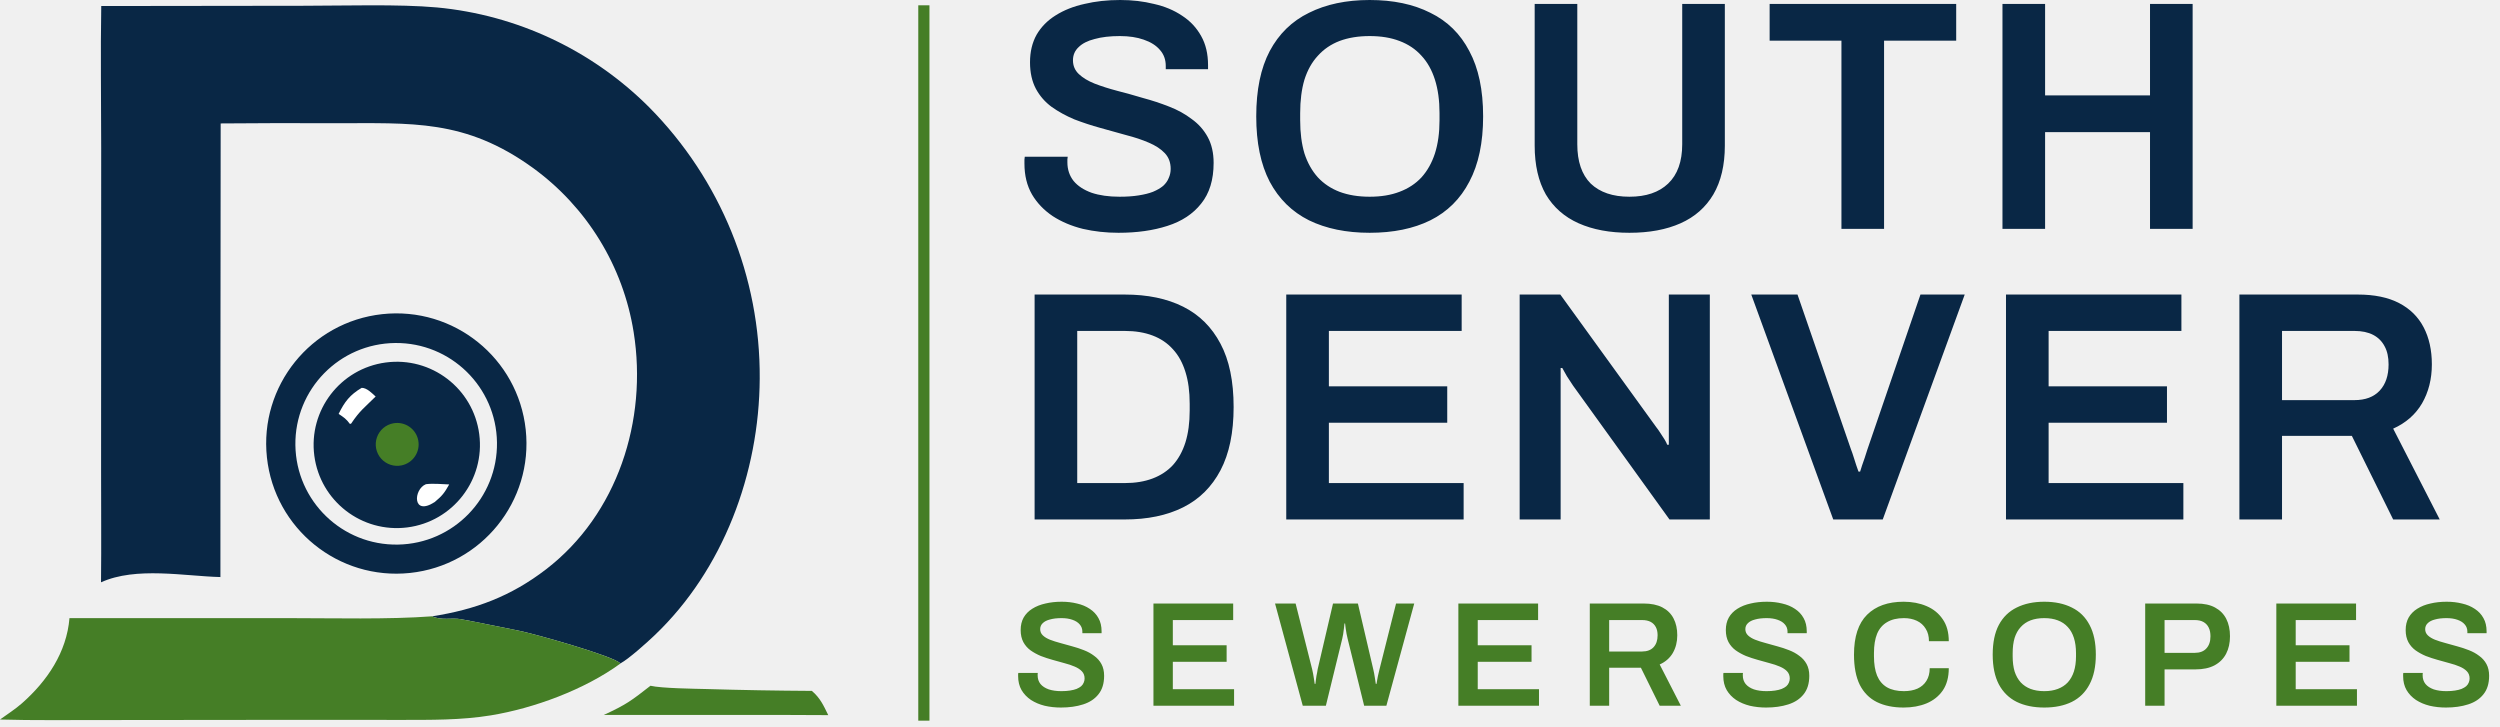
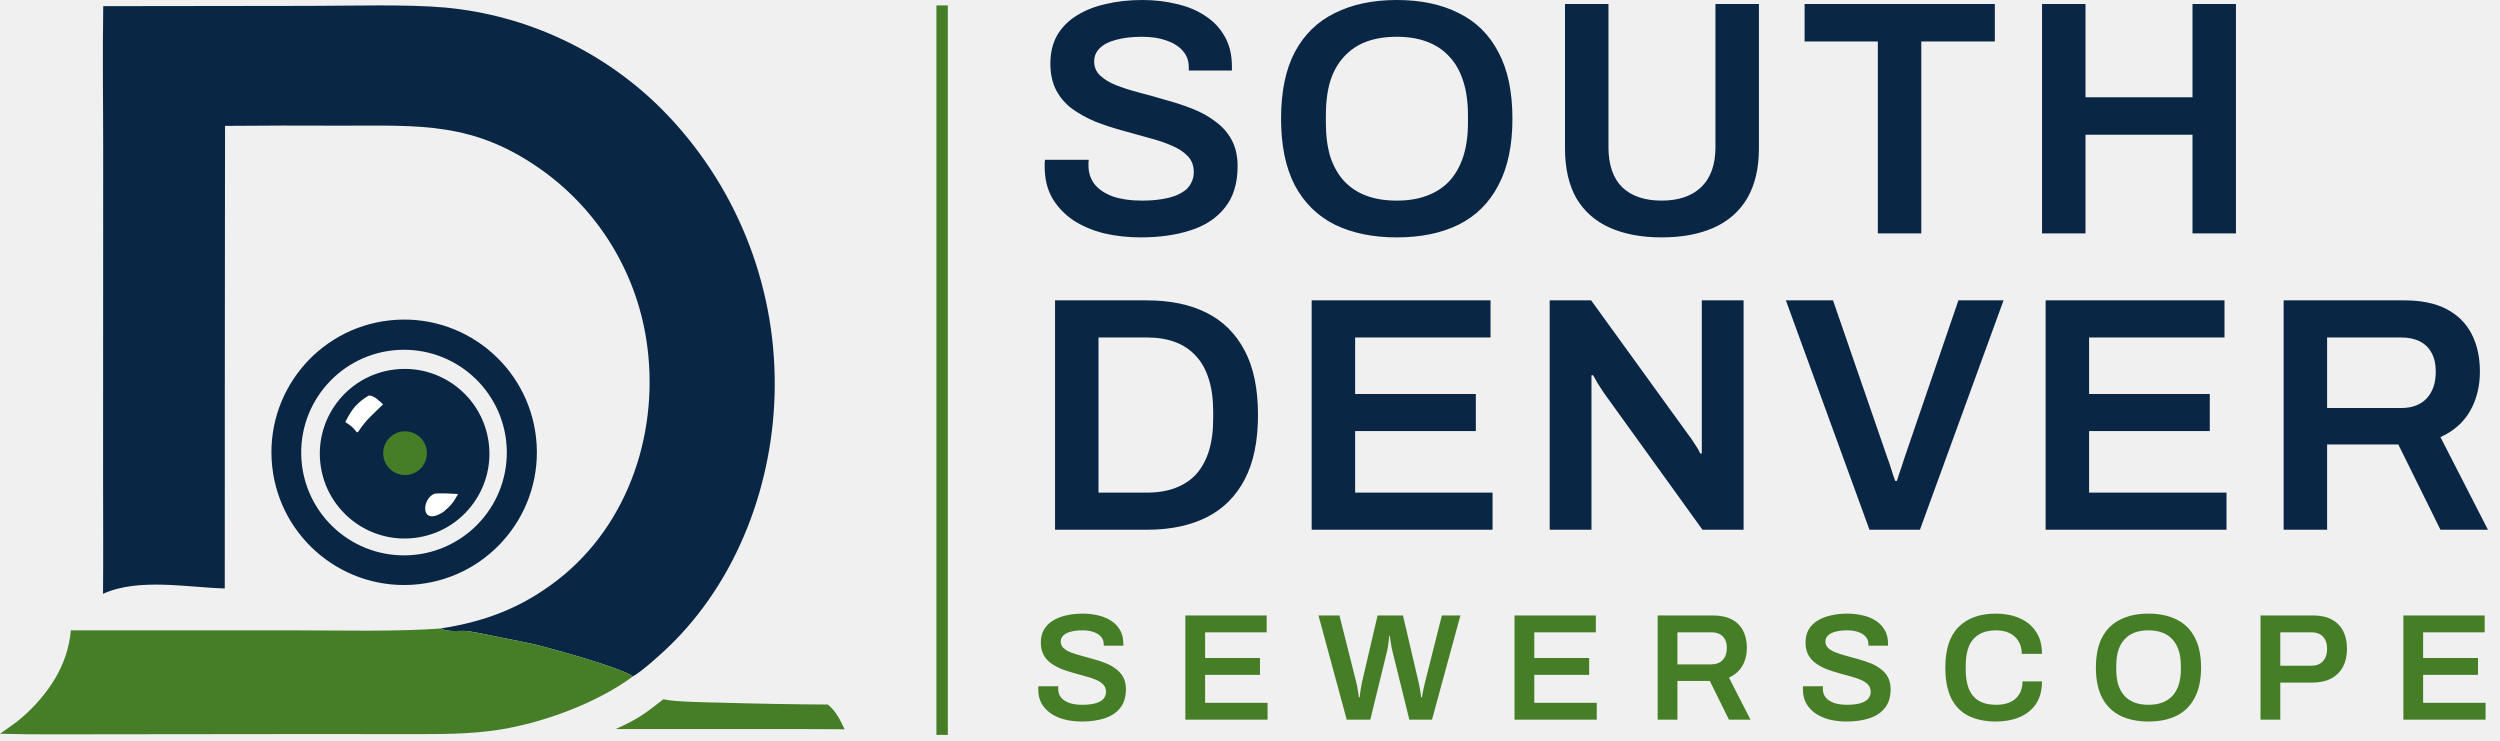
- <svg xmlns="http://www.w3.org/2000/svg" width="671" height="195" viewBox="0 0 671 195" fill="none">
+ <svg xmlns="http://www.w3.org/2000/svg" width="658" height="195" viewBox="0 0 658 195" fill="none">
  <path d="M27.176 1.619L81.618 1.547C92.255 1.544 107.118 1.073 117.251 1.995C138.805 4.013 158.974 13.504 174.268 28.825C193.422 48.176 204.086 74.355 203.909 101.582C203.789 126.955 194.134 152.952 175.692 170.513C173.689 172.42 168.87 176.776 166.511 178.068C164.782 176.091 142.978 169.99 139.163 169.26C134.491 168.367 128.513 167.048 123.675 166.185C121.213 165.746 118.557 166.604 115.96 165.418C127.576 163.626 137.185 160.023 146.576 152.796C165.75 138.04 173.84 112.818 170.081 89.199C167.272 71.452 157.516 55.553 142.965 45.012C124.805 31.915 110.565 33.09 89.763 33.075C79.584 33.019 69.406 33.038 59.227 33.132L59.169 102.031L59.16 154.88C49.681 154.659 36.48 152.009 27.114 156.295C27.232 146.122 27.11 135.816 27.131 125.626L27.16 39.703C27.164 27.115 26.953 14.157 27.176 1.619Z" fill="#092745" />
  <path d="M102.58 84.32C121.783 82.223 139.043 96.11 141.104 115.317C143.165 134.524 129.245 151.757 110.035 153.782C90.875 155.802 73.698 141.928 71.642 122.772C69.586 103.616 83.428 86.412 102.58 84.32ZM106.1 92.062C91.106 92.192 79.078 104.491 79.281 119.483C79.484 134.476 91.841 146.444 106.833 146.168C121.722 145.893 133.59 133.639 133.388 118.75C133.186 103.86 120.99 91.933 106.1 92.062Z" fill="#092745" />
  <path d="M103.522 97.295C115.771 95.648 127.026 104.268 128.629 116.522C130.232 128.777 121.572 140.001 109.312 141.56C97.114 143.111 85.958 134.505 84.364 122.312C82.769 110.119 91.335 98.933 103.522 97.295Z" fill="#092745" />
  <path d="M105.605 113.607C108.698 113.062 111.657 115.096 112.256 118.179C112.855 121.262 110.872 124.255 107.8 124.907C105.765 125.339 103.656 124.639 102.282 123.077C100.909 121.515 100.485 119.333 101.174 117.37C101.863 115.407 103.557 113.969 105.605 113.607Z" fill="#457E26" />
  <path d="M97.081 104.095C98.477 104.098 99.804 105.506 100.823 106.425C97.843 109.401 96.639 110.123 94.232 113.714L93.904 113.774C92.963 112.461 92.226 111.971 90.889 111.092C92.482 107.833 93.951 105.934 97.081 104.095Z" fill="white" />
  <path d="M114.319 129.959C116.02 129.717 118.765 129.937 120.565 130.024C119.295 132.307 118.666 133.086 116.671 134.753C110.606 138.67 110.936 131.304 114.319 129.959Z" fill="white" />
-   <path d="M18.646 165.912L77.418 165.905C89.314 165.908 104.368 166.291 115.96 165.418C118.557 166.604 121.213 165.746 123.675 166.185C128.513 167.048 134.491 168.367 139.163 169.26C142.978 169.99 164.782 176.091 166.51 178.068C166.486 178.095 166.461 178.121 166.436 178.148C156.867 185.118 143.271 190.108 131.786 191.996C123.711 193.323 115.411 193.212 107.599 193.224L81.134 193.205L27.247 193.263C18.181 193.241 9.053 193.389 0 193.12C1.97 191.691 4.056 190.378 5.88 188.773C12.672 182.795 17.898 175.061 18.646 165.912Z" fill="#457E26" />
+   <path d="M18.646 165.912L77.418 165.905C89.314 165.908 104.368 166.291 115.96 165.418C118.557 166.604 121.213 165.746 123.675 166.185C128.512 167.048 134.49 168.367 139.163 169.26C142.978 169.99 164.782 176.091 166.51 178.068C166.486 178.095 166.461 178.121 166.436 178.148C156.867 185.118 143.271 190.108 131.786 191.996C123.711 193.323 115.411 193.212 107.599 193.224L81.134 193.205L27.247 193.263C18.181 193.241 9.053 193.389 0 193.12C1.97 191.691 4.056 190.378 5.88 188.773C12.672 182.795 17.898 175.061 18.646 165.912Z" fill="#457E26" />
  <path d="M174.587 184.057C177.525 184.752 186.384 184.855 189.573 184.938C199.014 185.216 208.459 185.381 217.904 185.435C220.166 187.367 221.029 189.345 222.304 191.941L210.801 191.891L162.035 191.897C168.109 189.102 169.393 188.108 174.587 184.057Z" fill="#457E26" />
  <path d="M277.688 139.424V79.056H301.888C307.989 79.056 313.211 80.141 317.552 82.312C321.893 84.483 325.237 87.797 327.584 92.256C329.931 96.656 331.104 102.317 331.104 109.24C331.104 116.104 329.931 121.765 327.584 126.224C325.237 130.683 321.893 133.997 317.552 136.168C313.211 138.339 307.989 139.424 301.888 139.424H277.688ZM289.128 129.656H301.888C304.704 129.656 307.197 129.245 309.368 128.424C311.539 127.603 313.357 126.4 314.824 124.816C316.291 123.173 317.405 121.149 318.168 118.744C318.931 116.28 319.312 113.435 319.312 110.208V108.36C319.312 105.075 318.931 102.229 318.168 99.824C317.405 97.36 316.291 95.336 314.824 93.752C313.357 92.109 311.539 90.877 309.368 90.056C307.197 89.235 304.704 88.824 301.888 88.824H289.128V129.656ZM345.231 139.424V79.056H392.311V88.824H356.671V103.696H388.439V113.464H356.671V129.656H392.839V139.424H345.231ZM407.876 139.424V79.056H418.788L444.572 114.696C444.866 115.048 445.218 115.547 445.628 116.192C446.039 116.779 446.42 117.365 446.772 117.952C447.124 118.539 447.359 119.008 447.476 119.36H447.916C447.916 118.539 447.916 117.747 447.916 116.984C447.916 116.221 447.916 115.459 447.916 114.696V79.056H458.916V139.424H448.092L422.22 103.52C421.751 102.816 421.194 101.965 420.548 100.968C419.962 99.912 419.551 99.179 419.316 98.768H418.876C418.876 99.531 418.876 100.323 418.876 101.144C418.876 101.907 418.876 102.699 418.876 103.52V139.424H407.876ZM492.042 139.424L470.042 79.056H482.45L496.794 120.592C497.028 121.179 497.263 121.853 497.498 122.616C497.732 123.379 497.967 124.112 498.202 124.816C498.436 125.461 498.642 126.048 498.818 126.576H499.258C499.434 126.107 499.61 125.549 499.786 124.904C500.02 124.259 500.255 123.584 500.49 122.88C500.724 122.117 500.959 121.384 501.194 120.68L515.45 79.056H527.33L505.33 139.424H492.042ZM538.409 139.424V79.056H585.489V88.824H549.849V103.696H581.617V113.464H549.849V129.656H586.017V139.424H538.409ZM601.054 139.424V79.056H632.822C637.28 79.056 640.976 79.819 643.91 81.344C646.843 82.869 649.043 85.04 650.51 87.856C651.976 90.672 652.71 93.987 652.71 97.8C652.71 101.731 651.83 105.221 650.07 108.272C648.31 111.264 645.728 113.523 642.326 115.048L654.822 139.424H642.326L631.238 116.984H612.494V139.424H601.054ZM612.494 107.392H631.942C634.875 107.392 637.134 106.541 638.718 104.84C640.302 103.139 641.094 100.792 641.094 97.8C641.094 95.864 640.742 94.251 640.038 92.96C639.334 91.611 638.307 90.584 636.958 89.88C635.608 89.176 633.936 88.824 631.942 88.824H612.494V107.392Z" fill="#092745" />
  <path d="M300.216 62.48C296.872 62.48 293.675 62.128 290.624 61.424C287.573 60.661 284.875 59.517 282.528 57.992C280.181 56.408 278.333 54.472 276.984 52.184C275.635 49.837 274.96 47.08 274.96 43.912C274.96 43.56 274.96 43.208 274.96 42.856C275.019 42.504 275.048 42.24 275.048 42.064H286.576C286.576 42.181 286.547 42.416 286.488 42.768C286.488 43.061 286.488 43.325 286.488 43.56C286.488 45.496 287.045 47.168 288.16 48.576C289.275 49.925 290.888 50.981 293 51.744C295.112 52.448 297.605 52.8 300.48 52.8C302.416 52.8 304.117 52.683 305.584 52.448C307.109 52.213 308.4 51.891 309.456 51.48C310.571 51.011 311.48 50.483 312.184 49.896C312.888 49.251 313.387 48.547 313.68 47.784C314.032 47.021 314.208 46.2 314.208 45.32C314.208 43.619 313.68 42.211 312.624 41.096C311.568 39.981 310.131 39.043 308.312 38.28C306.552 37.517 304.528 36.843 302.24 36.256C300.011 35.611 297.693 34.965 295.288 34.32C292.941 33.675 290.624 32.912 288.336 32.032C286.107 31.093 284.083 29.979 282.264 28.688C280.504 27.397 279.096 25.784 278.04 23.848C276.984 21.853 276.456 19.477 276.456 16.72C276.456 13.904 277.043 11.44 278.216 9.328C279.448 7.216 281.149 5.485 283.32 4.136C285.549 2.728 288.131 1.701 291.064 1.056C293.997 0.352 297.195 7.10487e-05 300.656 7.10487e-05C303.883 7.10487e-05 306.904 0.352 309.72 1.056C312.595 1.701 315.117 2.757 317.288 4.224C319.459 5.632 321.16 7.451 322.392 9.68C323.624 11.851 324.24 14.461 324.24 17.512V18.568H312.888V17.688C312.888 15.987 312.36 14.549 311.304 13.376C310.307 12.203 308.869 11.293 306.992 10.648C305.173 10.003 303.032 9.68 300.568 9.68C297.928 9.68 295.669 9.944 293.792 10.472C291.915 10.941 290.477 11.675 289.48 12.672C288.483 13.611 287.984 14.784 287.984 16.192C287.984 17.659 288.512 18.891 289.568 19.888C290.624 20.885 292.032 21.736 293.792 22.44C295.611 23.144 297.635 23.789 299.864 24.376C302.152 24.963 304.469 25.608 306.816 26.312C309.221 26.957 311.539 27.72 313.768 28.6C316.056 29.48 318.08 30.595 319.84 31.944C321.659 33.235 323.096 34.848 324.152 36.784C325.208 38.72 325.736 41.037 325.736 43.736C325.736 48.253 324.621 51.891 322.392 54.648C320.221 57.405 317.2 59.4 313.328 60.632C309.515 61.864 305.144 62.48 300.216 62.48ZM367.623 62.48C361.346 62.48 355.919 61.365 351.343 59.136C346.767 56.848 343.247 53.387 340.783 48.752C338.378 44.117 337.175 38.28 337.175 31.24C337.175 24.141 338.378 18.304 340.783 13.728C343.247 9.093 346.767 5.661 351.343 3.432C355.919 1.144 361.346 7.10487e-05 367.623 7.10487e-05C373.959 7.10487e-05 379.386 1.144 383.903 3.432C388.479 5.661 391.97 9.093 394.375 13.728C396.839 18.304 398.071 24.141 398.071 31.24C398.071 38.28 396.839 44.117 394.375 48.752C391.97 53.387 388.479 56.848 383.903 59.136C379.386 61.365 373.959 62.48 367.623 62.48ZM367.623 52.8C370.674 52.8 373.343 52.36 375.631 51.48C377.978 50.6 379.943 49.309 381.527 47.608C383.111 45.848 384.314 43.707 385.135 41.184C385.957 38.603 386.367 35.64 386.367 32.296V30.36C386.367 26.957 385.957 23.965 385.135 21.384C384.314 18.803 383.111 16.661 381.527 14.96C379.943 13.2 377.978 11.88 375.631 11C373.343 10.12 370.674 9.68 367.623 9.68C364.573 9.68 361.874 10.12 359.527 11C357.239 11.88 355.303 13.2 353.719 14.96C352.135 16.661 350.933 18.803 350.111 21.384C349.349 23.965 348.967 26.957 348.967 30.36V32.296C348.967 35.64 349.349 38.603 350.111 41.184C350.933 43.707 352.135 45.848 353.719 47.608C355.303 49.309 357.239 50.6 359.527 51.48C361.874 52.36 364.573 52.8 367.623 52.8ZM437.339 62.48C432.059 62.48 427.513 61.629 423.699 59.928C419.886 58.227 416.953 55.645 414.899 52.184C412.905 48.664 411.907 44.293 411.907 39.072V1.056H423.347V38.72C423.347 43.355 424.55 46.875 426.955 49.28C429.419 51.627 432.881 52.8 437.339 52.8C441.798 52.8 445.259 51.627 447.723 49.28C450.246 46.875 451.507 43.355 451.507 38.72V1.056H462.947V39.072C462.947 44.293 461.921 48.664 459.867 52.184C457.814 55.645 454.881 58.227 451.067 59.928C447.254 61.629 442.678 62.48 437.339 62.48ZM494.243 61.424V10.912H474.971V1.056H525.043V10.912H505.683V61.424H494.243ZM537.463 61.424V1.056H548.903V25.608H577.063V1.056H588.503V61.424H577.063V35.464H548.903V61.424H537.463Z" fill="#092745" />
-   <path d="M284.746 189.904C283.226 189.904 281.773 189.744 280.386 189.424C279 189.077 277.773 188.557 276.706 187.864C275.64 187.144 274.8 186.264 274.186 185.224C273.573 184.157 273.266 182.904 273.266 181.464C273.266 181.304 273.266 181.144 273.266 180.984C273.293 180.824 273.306 180.704 273.306 180.624H278.546C278.546 180.677 278.533 180.784 278.506 180.944C278.506 181.077 278.506 181.197 278.506 181.304C278.506 182.184 278.76 182.944 279.266 183.584C279.773 184.197 280.506 184.677 281.466 185.024C282.426 185.344 283.56 185.504 284.866 185.504C285.746 185.504 286.52 185.451 287.186 185.344C287.88 185.237 288.466 185.091 288.946 184.904C289.453 184.691 289.866 184.451 290.186 184.184C290.506 183.891 290.733 183.571 290.866 183.224C291.026 182.877 291.106 182.504 291.106 182.104C291.106 181.331 290.866 180.691 290.386 180.184C289.906 179.677 289.253 179.251 288.426 178.904C287.626 178.557 286.706 178.251 285.666 177.984C284.653 177.691 283.6 177.397 282.506 177.104C281.44 176.811 280.386 176.464 279.346 176.064C278.333 175.637 277.413 175.131 276.586 174.544C275.786 173.957 275.146 173.224 274.666 172.344C274.186 171.437 273.946 170.357 273.946 169.104C273.946 167.824 274.213 166.704 274.746 165.744C275.306 164.784 276.08 163.997 277.066 163.384C278.08 162.744 279.253 162.277 280.586 161.984C281.92 161.664 283.373 161.504 284.946 161.504C286.413 161.504 287.786 161.664 289.066 161.984C290.373 162.277 291.52 162.757 292.506 163.424C293.493 164.064 294.266 164.891 294.826 165.904C295.386 166.891 295.666 168.077 295.666 169.464V169.944H290.506V169.544C290.506 168.771 290.266 168.117 289.786 167.584C289.333 167.051 288.68 166.637 287.826 166.344C287 166.051 286.026 165.904 284.906 165.904C283.706 165.904 282.68 166.024 281.826 166.264C280.973 166.477 280.32 166.811 279.866 167.264C279.413 167.691 279.186 168.224 279.186 168.864C279.186 169.531 279.426 170.091 279.906 170.544C280.386 170.997 281.026 171.384 281.826 171.704C282.653 172.024 283.573 172.317 284.586 172.584C285.626 172.851 286.68 173.144 287.746 173.464C288.84 173.757 289.893 174.104 290.906 174.504C291.946 174.904 292.866 175.411 293.666 176.024C294.493 176.611 295.146 177.344 295.626 178.224C296.106 179.104 296.346 180.157 296.346 181.384C296.346 183.437 295.84 185.091 294.826 186.344C293.84 187.597 292.466 188.504 290.706 189.064C288.973 189.624 286.986 189.904 284.746 189.904ZM309.586 189.424V161.984H330.986V166.424H314.786V173.184H329.226V177.624H314.786V184.984H331.226V189.424H309.586ZM349.661 189.424L342.221 161.984H347.741L352.181 179.624C352.261 179.891 352.341 180.264 352.421 180.744C352.501 181.197 352.581 181.677 352.661 182.184C352.741 182.691 352.808 183.144 352.861 183.544H353.061C353.114 183.224 353.154 182.877 353.181 182.504C353.234 182.131 353.288 181.757 353.341 181.384C353.421 181.011 353.488 180.677 353.541 180.384C353.594 180.064 353.634 179.811 353.661 179.624L357.781 161.984H364.461L368.581 179.624C368.661 179.891 368.741 180.264 368.821 180.744C368.901 181.197 368.981 181.677 369.061 182.184C369.141 182.691 369.208 183.144 369.261 183.544H369.461C369.514 183.251 369.568 182.931 369.621 182.584C369.701 182.211 369.768 181.851 369.821 181.504C369.901 181.131 369.981 180.784 370.061 180.464C370.141 180.144 370.208 179.864 370.261 179.624L374.701 161.984H379.581L372.101 189.424H366.141L361.701 171.424C361.621 171.051 361.528 170.624 361.421 170.144C361.341 169.637 361.261 169.144 361.181 168.664C361.128 168.157 361.074 167.717 361.021 167.344H360.861C360.834 167.744 360.781 168.211 360.701 168.744C360.648 169.251 360.581 169.744 360.501 170.224C360.421 170.704 360.341 171.104 360.261 171.424L355.861 189.424H349.661ZM391.425 189.424V161.984H412.825V166.424H396.625V173.184H411.065V177.624H396.625V184.984H413.065V189.424H391.425ZM426.7 189.424V161.984H441.14C443.167 161.984 444.847 162.331 446.18 163.024C447.513 163.717 448.513 164.704 449.18 165.984C449.847 167.264 450.18 168.771 450.18 170.504C450.18 172.291 449.78 173.877 448.98 175.264C448.18 176.624 447.007 177.651 445.46 178.344L451.14 189.424H445.46L440.42 179.224H431.9V189.424H426.7ZM431.9 174.864H440.74C442.073 174.864 443.1 174.477 443.82 173.704C444.54 172.931 444.9 171.864 444.9 170.504C444.9 169.624 444.74 168.891 444.42 168.304C444.1 167.691 443.633 167.224 443.02 166.904C442.407 166.584 441.647 166.424 440.74 166.424H431.9V174.864ZM474.012 189.904C472.492 189.904 471.039 189.744 469.652 189.424C468.265 189.077 467.039 188.557 465.972 187.864C464.905 187.144 464.065 186.264 463.452 185.224C462.839 184.157 462.532 182.904 462.532 181.464C462.532 181.304 462.532 181.144 462.532 180.984C462.559 180.824 462.572 180.704 462.572 180.624H467.812C467.812 180.677 467.799 180.784 467.772 180.944C467.772 181.077 467.772 181.197 467.772 181.304C467.772 182.184 468.025 182.944 468.532 183.584C469.039 184.197 469.772 184.677 470.732 185.024C471.692 185.344 472.825 185.504 474.132 185.504C475.012 185.504 475.785 185.451 476.452 185.344C477.145 185.237 477.732 185.091 478.212 184.904C478.719 184.691 479.132 184.451 479.452 184.184C479.772 183.891 479.999 183.571 480.132 183.224C480.292 182.877 480.372 182.504 480.372 182.104C480.372 181.331 480.132 180.691 479.652 180.184C479.172 179.677 478.519 179.251 477.692 178.904C476.892 178.557 475.972 178.251 474.932 177.984C473.919 177.691 472.865 177.397 471.772 177.104C470.705 176.811 469.652 176.464 468.612 176.064C467.599 175.637 466.679 175.131 465.852 174.544C465.052 173.957 464.412 173.224 463.932 172.344C463.452 171.437 463.212 170.357 463.212 169.104C463.212 167.824 463.479 166.704 464.012 165.744C464.572 164.784 465.345 163.997 466.332 163.384C467.345 162.744 468.519 162.277 469.852 161.984C471.185 161.664 472.639 161.504 474.212 161.504C475.679 161.504 477.052 161.664 478.332 161.984C479.639 162.277 480.785 162.757 481.772 163.424C482.759 164.064 483.532 164.891 484.092 165.904C484.652 166.891 484.932 168.077 484.932 169.464V169.944H479.772V169.544C479.772 168.771 479.532 168.117 479.052 167.584C478.599 167.051 477.945 166.637 477.092 166.344C476.265 166.051 475.292 165.904 474.172 165.904C472.972 165.904 471.945 166.024 471.092 166.264C470.239 166.477 469.585 166.811 469.132 167.264C468.679 167.691 468.452 168.224 468.452 168.864C468.452 169.531 468.692 170.091 469.172 170.544C469.652 170.997 470.292 171.384 471.092 171.704C471.919 172.024 472.839 172.317 473.852 172.584C474.892 172.851 475.945 173.144 477.012 173.464C478.105 173.757 479.159 174.104 480.172 174.504C481.212 174.904 482.132 175.411 482.932 176.024C483.759 176.611 484.412 177.344 484.892 178.224C485.372 179.104 485.612 180.157 485.612 181.384C485.612 183.437 485.105 185.091 484.092 186.344C483.105 187.597 481.732 188.504 479.972 189.064C478.239 189.624 476.252 189.904 474.012 189.904ZM510.932 189.904C508.132 189.904 505.732 189.411 503.732 188.424C501.758 187.437 500.238 185.904 499.172 183.824C498.132 181.717 497.612 179.011 497.612 175.704C497.612 170.877 498.785 167.304 501.132 164.984C503.478 162.664 506.745 161.504 510.932 161.504C513.198 161.504 515.238 161.891 517.052 162.664C518.892 163.437 520.345 164.611 521.412 166.184C522.505 167.731 523.052 169.704 523.052 172.104H517.732C517.732 170.771 517.438 169.651 516.852 168.744C516.292 167.811 515.505 167.104 514.492 166.624C513.478 166.144 512.318 165.904 511.012 165.904C509.198 165.904 507.692 166.264 506.492 166.984C505.292 167.677 504.398 168.717 503.812 170.104C503.252 171.491 502.972 173.211 502.972 175.264V176.144C502.972 178.224 503.252 179.957 503.812 181.344C504.398 182.731 505.278 183.771 506.452 184.464C507.652 185.157 509.172 185.504 511.012 185.504C512.398 185.504 513.612 185.277 514.652 184.824C515.692 184.344 516.492 183.651 517.052 182.744C517.638 181.811 517.932 180.677 517.932 179.344H523.052C523.052 181.744 522.518 183.731 521.452 185.304C520.385 186.851 518.932 188.011 517.092 188.784C515.278 189.531 513.225 189.904 510.932 189.904ZM548.68 189.904C545.826 189.904 543.36 189.397 541.28 188.384C539.2 187.344 537.6 185.771 536.48 183.664C535.386 181.557 534.84 178.904 534.84 175.704C534.84 172.477 535.386 169.824 536.48 167.744C537.6 165.637 539.2 164.077 541.28 163.064C543.36 162.024 545.826 161.504 548.68 161.504C551.56 161.504 554.026 162.024 556.08 163.064C558.16 164.077 559.746 165.637 560.84 167.744C561.96 169.824 562.52 172.477 562.52 175.704C562.52 178.904 561.96 181.557 560.84 183.664C559.746 185.771 558.16 187.344 556.08 188.384C554.026 189.397 551.56 189.904 548.68 189.904ZM548.68 185.504C550.066 185.504 551.28 185.304 552.32 184.904C553.386 184.504 554.28 183.917 555 183.144C555.72 182.344 556.266 181.371 556.64 180.224C557.013 179.051 557.2 177.704 557.2 176.184V175.304C557.2 173.757 557.013 172.397 556.64 171.224C556.266 170.051 555.72 169.077 555 168.304C554.28 167.504 553.386 166.904 552.32 166.504C551.28 166.104 550.066 165.904 548.68 165.904C547.293 165.904 546.066 166.104 545 166.504C543.96 166.904 543.08 167.504 542.36 168.304C541.64 169.077 541.093 170.051 540.72 171.224C540.373 172.397 540.2 173.757 540.2 175.304V176.184C540.2 177.704 540.373 179.051 540.72 180.224C541.093 181.371 541.64 182.344 542.36 183.144C543.08 183.917 543.96 184.504 545 184.904C546.066 185.304 547.293 185.504 548.68 185.504ZM575.769 189.424V161.984H589.529C591.555 161.984 593.222 162.344 594.529 163.064C595.862 163.784 596.862 164.797 597.529 166.104C598.195 167.411 598.529 168.971 598.529 170.784C598.529 172.571 598.182 174.131 597.489 175.464C596.795 176.797 595.755 177.837 594.369 178.584C593.009 179.304 591.302 179.664 589.249 179.664H580.969V189.424H575.769ZM580.969 175.224H589.089C590.422 175.224 591.449 174.837 592.169 174.064C592.915 173.264 593.289 172.171 593.289 170.784C593.289 169.851 593.129 169.064 592.809 168.424C592.489 167.784 592.022 167.291 591.409 166.944C590.795 166.597 590.022 166.424 589.089 166.424H580.969V175.224ZM610.966 189.424V161.984H632.366V166.424H616.166V173.184H630.606V177.624H616.166V184.984H632.606V189.424H610.966ZM656.481 189.904C654.961 189.904 653.507 189.744 652.121 189.424C650.734 189.077 649.507 188.557 648.441 187.864C647.374 187.144 646.534 186.264 645.921 185.224C645.307 184.157 645.001 182.904 645.001 181.464C645.001 181.304 645.001 181.144 645.001 180.984C645.027 180.824 645.041 180.704 645.041 180.624H650.281C650.281 180.677 650.267 180.784 650.241 180.944C650.241 181.077 650.241 181.197 650.241 181.304C650.241 182.184 650.494 182.944 651.001 183.584C651.507 184.197 652.241 184.677 653.201 185.024C654.161 185.344 655.294 185.504 656.601 185.504C657.481 185.504 658.254 185.451 658.921 185.344C659.614 185.237 660.201 185.091 660.681 184.904C661.187 184.691 661.601 184.451 661.921 184.184C662.241 183.891 662.467 183.571 662.601 183.224C662.761 182.877 662.841 182.504 662.841 182.104C662.841 181.331 662.601 180.691 662.121 180.184C661.641 179.677 660.987 179.251 660.161 178.904C659.361 178.557 658.441 178.251 657.401 177.984C656.387 177.691 655.334 177.397 654.241 177.104C653.174 176.811 652.121 176.464 651.081 176.064C650.067 175.637 649.147 175.131 648.321 174.544C647.521 173.957 646.881 173.224 646.401 172.344C645.921 171.437 645.681 170.357 645.681 169.104C645.681 167.824 645.947 166.704 646.481 165.744C647.041 164.784 647.814 163.997 648.801 163.384C649.814 162.744 650.987 162.277 652.321 161.984C653.654 161.664 655.107 161.504 656.681 161.504C658.147 161.504 659.521 161.664 660.801 161.984C662.107 162.277 663.254 162.757 664.241 163.424C665.227 164.064 666.001 164.891 666.561 165.904C667.121 166.891 667.401 168.077 667.401 169.464V169.944H662.241V169.544C662.241 168.771 662.001 168.117 661.521 167.584C661.067 167.051 660.414 166.637 659.561 166.344C658.734 166.051 657.761 165.904 656.641 165.904C655.441 165.904 654.414 166.024 653.561 166.264C652.707 166.477 652.054 166.811 651.601 167.264C651.147 167.691 650.921 168.224 650.921 168.864C650.921 169.531 651.161 170.091 651.641 170.544C652.121 170.997 652.761 171.384 653.561 171.704C654.387 172.024 655.307 172.317 656.321 172.584C657.361 172.851 658.414 173.144 659.481 173.464C660.574 173.757 661.627 174.104 662.641 174.504C663.681 174.904 664.601 175.411 665.401 176.024C666.227 176.611 666.881 177.344 667.361 178.224C667.841 179.104 668.081 180.157 668.081 181.384C668.081 183.437 667.574 185.091 666.561 186.344C665.574 187.597 664.201 188.504 662.441 189.064C660.707 189.624 658.721 189.904 656.481 189.904Z" fill="#457E26" />
+   <path d="M284.746 189.904C283.226 189.904 281.773 189.744 280.386 189.424C279 189.077 277.773 188.557 276.706 187.864C275.64 187.144 274.8 186.264 274.186 185.224C273.573 184.157 273.266 182.904 273.266 181.464C273.266 181.304 273.266 181.144 273.266 180.984C273.293 180.824 273.306 180.704 273.306 180.624H278.546C278.546 180.677 278.533 180.784 278.506 180.944C278.506 181.077 278.506 181.197 278.506 181.304C278.506 182.184 278.76 182.944 279.266 183.584C279.773 184.197 280.506 184.677 281.466 185.024C282.426 185.344 283.56 185.504 284.866 185.504C285.746 185.504 286.52 185.451 287.186 185.344C287.88 185.237 288.466 185.091 288.946 184.904C289.453 184.691 289.866 184.451 290.186 184.184C290.506 183.891 290.733 183.571 290.866 183.224C291.026 182.877 291.106 182.504 291.106 182.104C291.106 181.331 290.866 180.691 290.386 180.184C289.906 179.677 289.253 179.251 288.426 178.904C287.626 178.557 286.706 178.251 285.666 177.984C284.653 177.691 283.6 177.397 282.506 177.104C281.44 176.811 280.386 176.464 279.346 176.064C278.333 175.637 277.413 175.131 276.586 174.544C275.786 173.957 275.146 173.224 274.666 172.344C274.186 171.437 273.946 170.357 273.946 169.104C273.946 167.824 274.213 166.704 274.746 165.744C275.306 164.784 276.08 163.997 277.066 163.384C278.08 162.744 279.253 162.277 280.586 161.984C281.92 161.664 283.373 161.504 284.946 161.504C286.413 161.504 287.786 161.664 289.066 161.984C290.373 162.277 291.52 162.757 292.506 163.424C293.493 164.064 294.266 164.891 294.826 165.904C295.386 166.891 295.666 168.077 295.666 169.464V169.944H290.506V169.544C290.506 168.771 290.266 168.117 289.786 167.584C289.333 167.051 288.68 166.637 287.826 166.344C287 166.051 286.026 165.904 284.906 165.904C283.706 165.904 282.68 166.024 281.826 166.264C280.973 166.477 280.32 166.811 279.866 167.264C279.413 167.691 279.186 168.224 279.186 168.864C279.186 169.531 279.426 170.091 279.906 170.544C280.386 170.997 281.026 171.384 281.826 171.704C282.653 172.024 283.573 172.317 284.586 172.584C285.626 172.851 286.68 173.144 287.746 173.464C288.84 173.757 289.893 174.104 290.906 174.504C291.946 174.904 292.866 175.411 293.666 176.024C294.493 176.611 295.146 177.344 295.626 178.224C296.106 179.104 296.346 180.157 296.346 181.384C296.346 183.437 295.84 185.091 294.826 186.344C293.84 187.597 292.466 188.504 290.706 189.064C288.973 189.624 286.986 189.904 284.746 189.904ZM311.986 189.424V161.984H333.386V166.424H317.186V173.184H331.626V177.624H317.186V184.984H333.626V189.424H311.986ZM354.461 189.424L347.021 161.984H352.541L356.981 179.624C357.061 179.891 357.141 180.264 357.221 180.744C357.301 181.197 357.381 181.677 357.461 182.184C357.541 182.691 357.608 183.144 357.661 183.544H357.861C357.914 183.224 357.954 182.877 357.981 182.504C358.034 182.131 358.088 181.757 358.141 181.384C358.221 181.011 358.288 180.677 358.341 180.384C358.394 180.064 358.434 179.811 358.461 179.624L362.581 161.984H369.261L373.381 179.624C373.461 179.891 373.541 180.264 373.621 180.744C373.701 181.197 373.781 181.677 373.861 182.184C373.941 182.691 374.008 183.144 374.061 183.544H374.261C374.314 183.251 374.368 182.931 374.421 182.584C374.501 182.211 374.568 181.851 374.621 181.504C374.701 181.131 374.781 180.784 374.861 180.464C374.941 180.144 375.008 179.864 375.061 179.624L379.501 161.984H384.381L376.901 189.424H370.941L366.501 171.424C366.421 171.051 366.328 170.624 366.221 170.144C366.141 169.637 366.061 169.144 365.981 168.664C365.928 168.157 365.874 167.717 365.821 167.344H365.661C365.634 167.744 365.581 168.211 365.501 168.744C365.448 169.251 365.381 169.744 365.301 170.224C365.221 170.704 365.141 171.104 365.061 171.424L360.661 189.424H354.461ZM398.625 189.424V161.984H420.025V166.424H403.825V173.184H418.265V177.624H403.825V184.984H420.265V189.424H398.625ZM436.3 189.424V161.984H450.74C452.767 161.984 454.447 162.331 455.78 163.024C457.113 163.717 458.113 164.704 458.78 165.984C459.447 167.264 459.78 168.771 459.78 170.504C459.78 172.291 459.38 173.877 458.58 175.264C457.78 176.624 456.607 177.651 455.06 178.344L460.74 189.424H455.06L450.02 179.224H441.5V189.424H436.3ZM441.5 174.864H450.34C451.673 174.864 452.7 174.477 453.42 173.704C454.14 172.931 454.5 171.864 454.5 170.504C454.5 169.624 454.34 168.891 454.02 168.304C453.7 167.691 453.233 167.224 452.62 166.904C452.007 166.584 451.247 166.424 450.34 166.424H441.5V174.864ZM486.012 189.904C484.492 189.904 483.039 189.744 481.652 189.424C480.265 189.077 479.039 188.557 477.972 187.864C476.905 187.144 476.065 186.264 475.452 185.224C474.839 184.157 474.532 182.904 474.532 181.464C474.532 181.304 474.532 181.144 474.532 180.984C474.559 180.824 474.572 180.704 474.572 180.624H479.812C479.812 180.677 479.799 180.784 479.772 180.944C479.772 181.077 479.772 181.197 479.772 181.304C479.772 182.184 480.025 182.944 480.532 183.584C481.039 184.197 481.772 184.677 482.732 185.024C483.692 185.344 484.825 185.504 486.132 185.504C487.012 185.504 487.785 185.451 488.452 185.344C489.145 185.237 489.732 185.091 490.212 184.904C490.719 184.691 491.132 184.451 491.452 184.184C491.772 183.891 491.999 183.571 492.132 183.224C492.292 182.877 492.372 182.504 492.372 182.104C492.372 181.331 492.132 180.691 491.652 180.184C491.172 179.677 490.519 179.251 489.692 178.904C488.892 178.557 487.972 178.251 486.932 177.984C485.919 177.691 484.865 177.397 483.772 177.104C482.705 176.811 481.652 176.464 480.612 176.064C479.599 175.637 478.679 175.131 477.852 174.544C477.052 173.957 476.412 173.224 475.932 172.344C475.452 171.437 475.212 170.357 475.212 169.104C475.212 167.824 475.479 166.704 476.012 165.744C476.572 164.784 477.345 163.997 478.332 163.384C479.345 162.744 480.519 162.277 481.852 161.984C483.185 161.664 484.639 161.504 486.212 161.504C487.679 161.504 489.052 161.664 490.332 161.984C491.639 162.277 492.785 162.757 493.772 163.424C494.759 164.064 495.532 164.891 496.092 165.904C496.652 166.891 496.932 168.077 496.932 169.464V169.944H491.772V169.544C491.772 168.771 491.532 168.117 491.052 167.584C490.599 167.051 489.945 166.637 489.092 166.344C488.265 166.051 487.292 165.904 486.172 165.904C484.972 165.904 483.945 166.024 483.092 166.264C482.239 166.477 481.585 166.811 481.132 167.264C480.679 167.691 480.452 168.224 480.452 168.864C480.452 169.531 480.692 170.091 481.172 170.544C481.652 170.997 482.292 171.384 483.092 171.704C483.919 172.024 484.839 172.317 485.852 172.584C486.892 172.851 487.945 173.144 489.012 173.464C490.105 173.757 491.159 174.104 492.172 174.504C493.212 174.904 494.132 175.411 494.932 176.024C495.759 176.611 496.412 177.344 496.892 178.224C497.372 179.104 497.612 180.157 497.612 181.384C497.612 183.437 497.105 185.091 496.092 186.344C495.105 187.597 493.732 188.504 491.972 189.064C490.239 189.624 488.252 189.904 486.012 189.904ZM525.332 189.904C522.532 189.904 520.132 189.411 518.132 188.424C516.158 187.437 514.638 185.904 513.572 183.824C512.532 181.717 512.012 179.011 512.012 175.704C512.012 170.877 513.185 167.304 515.532 164.984C517.878 162.664 521.145 161.504 525.332 161.504C527.598 161.504 529.638 161.891 531.452 162.664C533.292 163.437 534.745 164.611 535.812 166.184C536.905 167.731 537.452 169.704 537.452 172.104H532.132C532.132 170.771 531.838 169.651 531.252 168.744C530.692 167.811 529.905 167.104 528.892 166.624C527.878 166.144 526.718 165.904 525.412 165.904C523.598 165.904 522.092 166.264 520.892 166.984C519.692 167.677 518.798 168.717 518.212 170.104C517.652 171.491 517.372 173.211 517.372 175.264V176.144C517.372 178.224 517.652 179.957 518.212 181.344C518.798 182.731 519.678 183.771 520.852 184.464C522.052 185.157 523.572 185.504 525.412 185.504C526.798 185.504 528.012 185.277 529.052 184.824C530.092 184.344 530.892 183.651 531.452 182.744C532.038 181.811 532.332 180.677 532.332 179.344H537.452C537.452 181.744 536.918 183.731 535.852 185.304C534.785 186.851 533.332 188.011 531.492 188.784C529.678 189.531 527.625 189.904 525.332 189.904ZM565.48 189.904C562.626 189.904 560.16 189.397 558.08 188.384C556 187.344 554.4 185.771 553.28 183.664C552.186 181.557 551.64 178.904 551.64 175.704C551.64 172.477 552.186 169.824 553.28 167.744C554.4 165.637 556 164.077 558.08 163.064C560.16 162.024 562.626 161.504 565.48 161.504C568.36 161.504 570.826 162.024 572.88 163.064C574.96 164.077 576.546 165.637 577.64 167.744C578.76 169.824 579.32 172.477 579.32 175.704C579.32 178.904 578.76 181.557 577.64 183.664C576.546 185.771 574.96 187.344 572.88 188.384C570.826 189.397 568.36 189.904 565.48 189.904ZM565.48 185.504C566.866 185.504 568.08 185.304 569.12 184.904C570.186 184.504 571.08 183.917 571.8 183.144C572.52 182.344 573.066 181.371 573.44 180.224C573.813 179.051 574 177.704 574 176.184V175.304C574 173.757 573.813 172.397 573.44 171.224C573.066 170.051 572.52 169.077 571.8 168.304C571.08 167.504 570.186 166.904 569.12 166.504C568.08 166.104 566.866 165.904 565.48 165.904C564.093 165.904 562.866 166.104 561.8 166.504C560.76 166.904 559.88 167.504 559.16 168.304C558.44 169.077 557.893 170.051 557.52 171.224C557.173 172.397 557 173.757 557 175.304V176.184C557 177.704 557.173 179.051 557.52 180.224C557.893 181.371 558.44 182.344 559.16 183.144C559.88 183.917 560.76 184.504 561.8 184.904C562.866 185.304 564.093 185.504 565.48 185.504ZM594.969 189.424V161.984H608.729C610.755 161.984 612.422 162.344 613.729 163.064C615.062 163.784 616.062 164.797 616.729 166.104C617.395 167.411 617.729 168.971 617.729 170.784C617.729 172.571 617.382 174.131 616.689 175.464C615.995 176.797 614.955 177.837 613.569 178.584C612.209 179.304 610.502 179.664 608.449 179.664H600.169V189.424H594.969ZM600.169 175.224H608.289C609.622 175.224 610.649 174.837 611.369 174.064C612.115 173.264 612.489 172.171 612.489 170.784C612.489 169.851 612.329 169.064 612.009 168.424C611.689 167.784 611.222 167.291 610.609 166.944C609.995 166.597 609.222 166.424 608.289 166.424H600.169V175.224ZM632.566 189.424V161.984H653.966V166.424H637.766V173.184H652.206V177.624H637.766V184.984H654.206V189.424H632.566Z" fill="#457E26" />
  <line x1="247.966" y1="1.424" x2="247.966" y2="193.424" stroke="#457E26" stroke-width="3" />
</svg>
